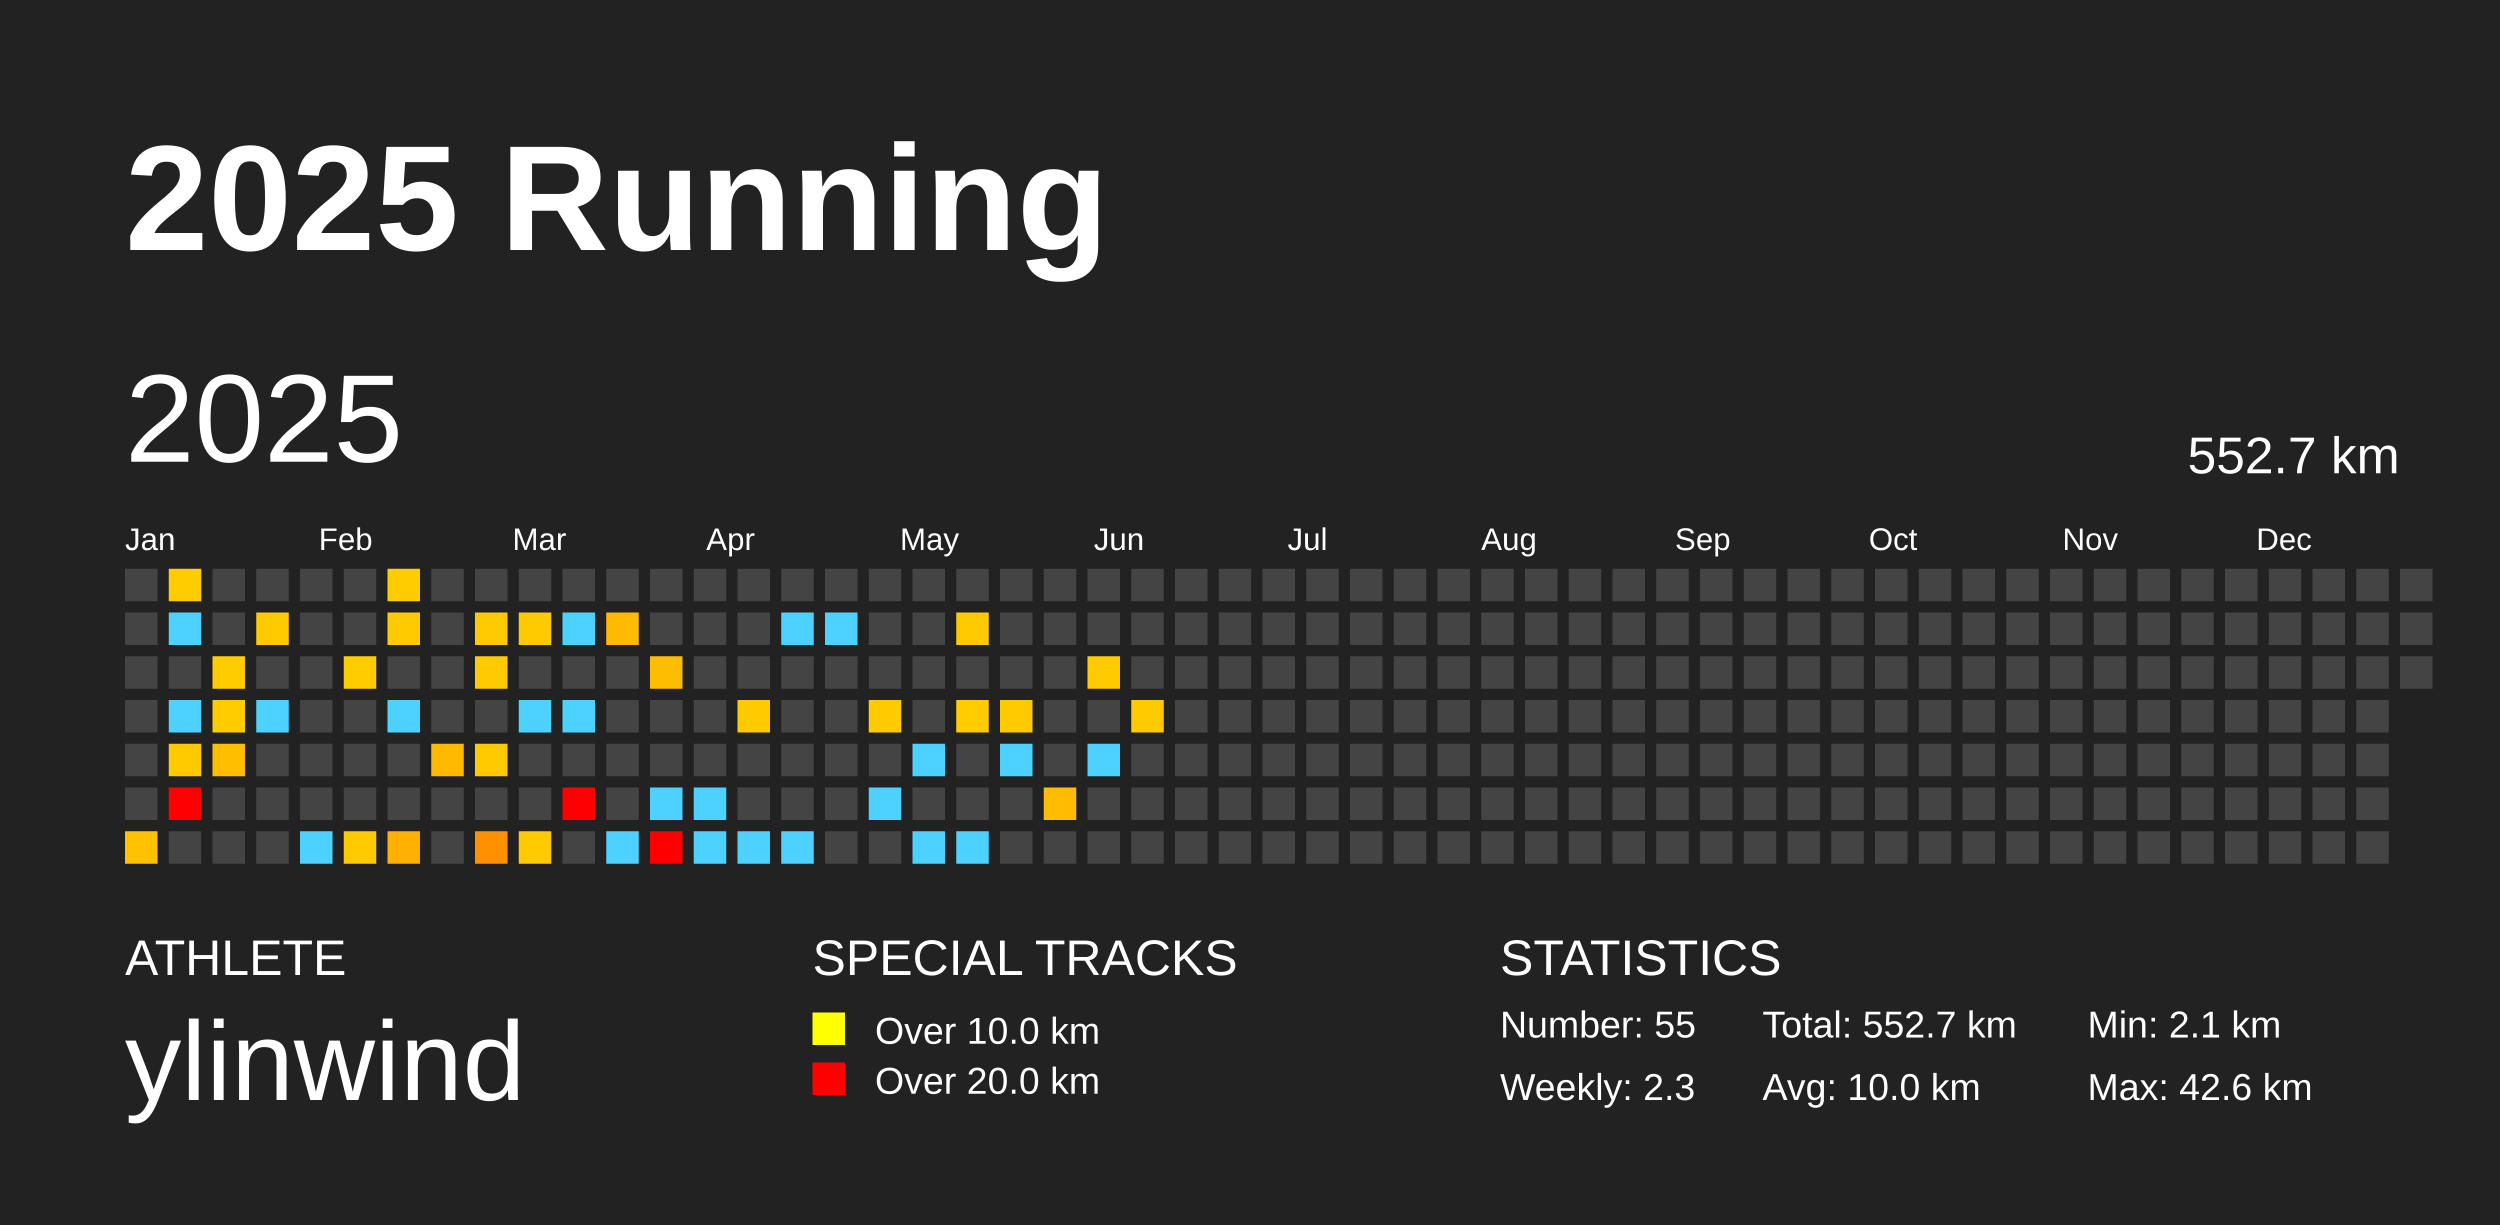
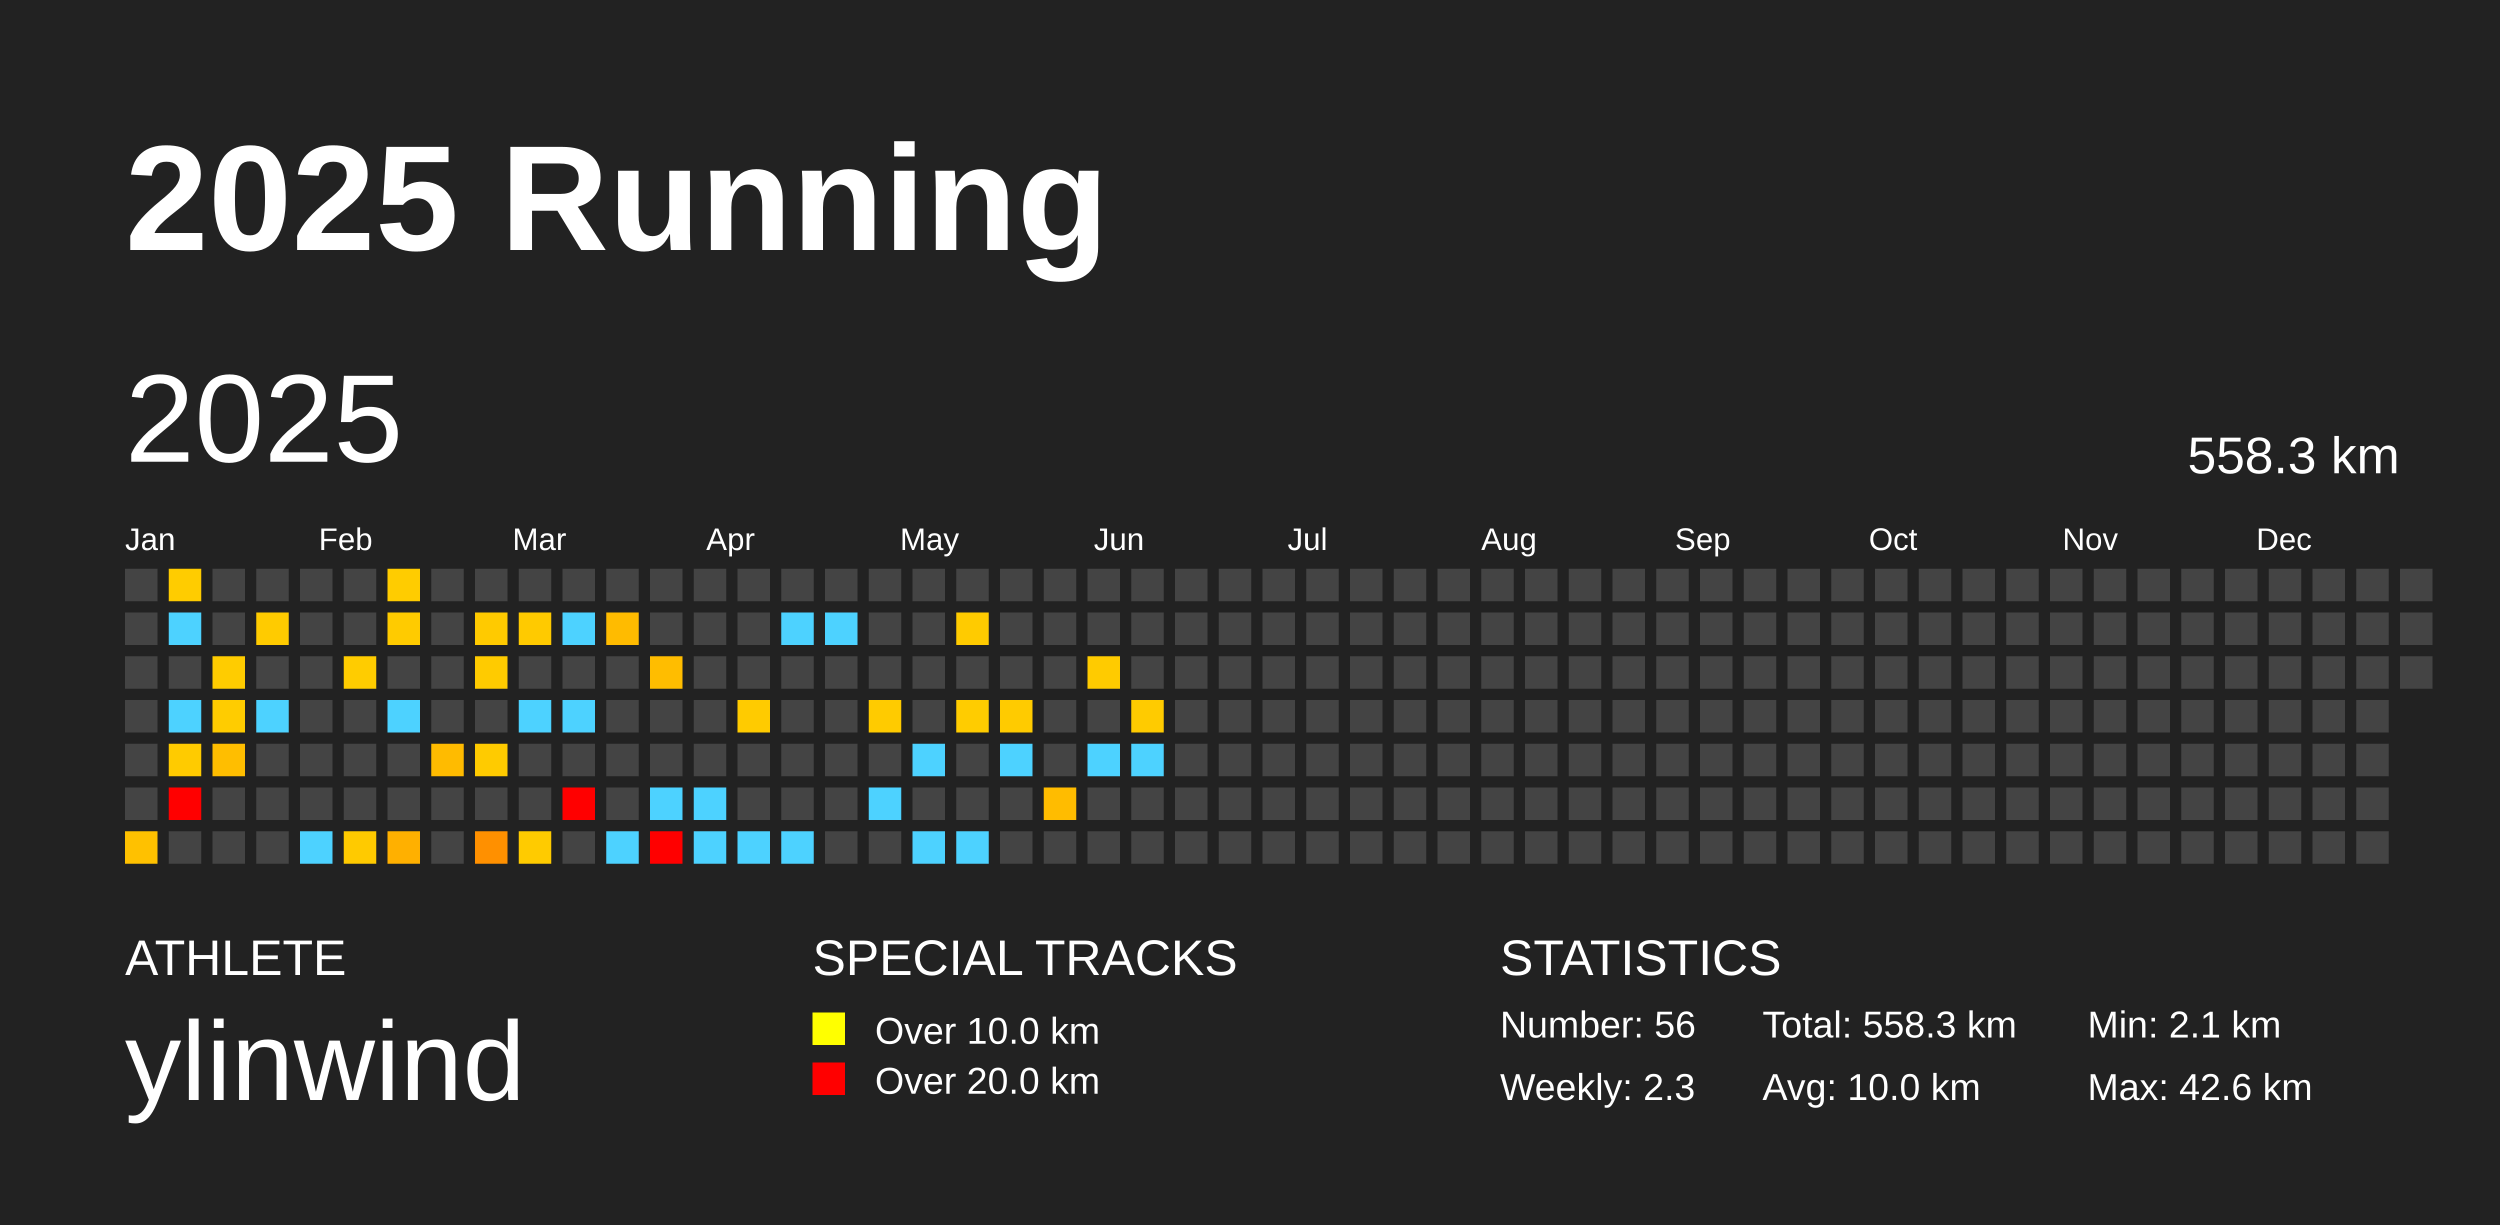
<svg xmlns="http://www.w3.org/2000/svg" baseProfile="full" height="98mm" version="1.1" viewBox="0,0,200,98" width="200mm">
  <defs />
  <rect fill="#222222" height="98" width="200" x="0" y="0" />
  <text fill="#FFFFFF" style="font-size:12px; font-family:Arial; font-weight:bold;" x="10" y="20">2025 Running</text>
  <text fill="#FFFFFF" style="font-size:4px; font-family:Arial" x="10" y="78">ATHLETE</text>
  <text fill="#FFFFFF" style="font-size:9px; font-family:Arial" x="10" y="88">ylinwind</text>
  <text fill="#FFFFFF" style="font-size:4px; font-family:Arial" x="65" y="78">SPECIAL TRACKS</text>
  <rect fill="yellow" height="2.6" width="2.6" x="65" y="81" />
  <text fill="#FFFFFF" style="font-size:3px; font-family:Arial" x="70" y="83.5">Over 10.0 km</text>
  <rect fill="red" height="2.6" width="2.6" x="65" y="85" />
  <text fill="#FFFFFF" style="font-size:3px; font-family:Arial" x="70" y="87.5">Over 20.0 km</text>
  <text fill="#FFFFFF" style="font-size:4px; font-family:Arial" x="120" y="78">STATISTICS</text>
-   <text fill="#FFFFFF" style="font-size:3px; font-family:Arial" x="120" y="83">Number: 55</text>
+   <text fill="#FFFFFF" style="font-size:3px; font-family:Arial" x="120" y="83">Number: 56</text>
  <text fill="#FFFFFF" style="font-size:3px; font-family:Arial" x="120" y="88">Weekly: 2.3</text>
-   <text fill="#FFFFFF" style="font-size:3px; font-family:Arial" x="141" y="83">Total: 552.7 km</text>
+   <text fill="#FFFFFF" style="font-size:3px; font-family:Arial" x="141" y="83">Total: 558.3 km</text>
  <text fill="#FFFFFF" style="font-size:3px; font-family:Arial" x="141" y="88">Avg: 10.0 km</text>
  <text fill="#FFFFFF" style="font-size:3px; font-family:Arial" x="167" y="83">Min: 2.1 km</text>
  <text fill="#FFFFFF" style="font-size:3px; font-family:Arial" x="167" y="88">Max: 42.6 km</text>
  <text dominant-baseline="hanging" fill="#FFFFFF" style="font-size:10.0px; font-family:Arial;" x="10" y="30">2025</text>
-   <text dominant-baseline="hanging" fill="#FFFFFF" style="font-size:4.125px; font-family:Arial;" x="175" y="35">552.7 km</text>
+   <text dominant-baseline="hanging" fill="#FFFFFF" style="font-size:4.125px; font-family:Arial;" x="175" y="35">558.3 km</text>
  <text fill="#FFFFFF" style="font-size:2.5px; font-family:Arial" x="10.0" y="44">Jan</text>
  <text fill="#FFFFFF" style="font-size:2.5px; font-family:Arial" x="25.5" y="44">Feb</text>
  <text fill="#FFFFFF" style="font-size:2.5px; font-family:Arial" x="41.0" y="44">Mar</text>
  <text fill="#FFFFFF" style="font-size:2.5px; font-family:Arial" x="56.5" y="44">Apr</text>
  <text fill="#FFFFFF" style="font-size:2.5px; font-family:Arial" x="72.0" y="44">May</text>
  <text fill="#FFFFFF" style="font-size:2.5px; font-family:Arial" x="87.5" y="44">Jun</text>
  <text fill="#FFFFFF" style="font-size:2.5px; font-family:Arial" x="103.0" y="44">Jul</text>
  <text fill="#FFFFFF" style="font-size:2.5px; font-family:Arial" x="118.5" y="44">Aug</text>
  <text fill="#FFFFFF" style="font-size:2.5px; font-family:Arial" x="134.0" y="44">Sep</text>
  <text fill="#FFFFFF" style="font-size:2.5px; font-family:Arial" x="149.5" y="44">Oct</text>
  <text fill="#FFFFFF" style="font-size:2.5px; font-family:Arial" x="165.0" y="44">Nov</text>
  <text fill="#FFFFFF" style="font-size:2.5px; font-family:Arial" x="180.5" y="44">Dec</text>
  <rect fill="#444444" height="2.6" width="2.6" x="10.0" y="45.5" />
  <rect fill="#444444" height="2.6" width="2.6" x="10.0" y="49.0" />
  <rect fill="#444444" height="2.6" width="2.6" x="10.0" y="52.5" />
  <rect fill="#444444" height="2.6" width="2.6" x="10.0" y="56.0" />
  <rect fill="#444444" height="2.6" width="2.6" x="10.0" y="59.5" />
  <rect fill="#444444" height="2.6" width="2.6" x="10.0" y="63.0" />
  <rect fill="#ffc100" height="2.6" width="2.6" x="10.0" y="66.5" />
  <rect fill="#ffcc00" height="2.6" width="2.6" x="13.5" y="45.5" />
  <rect fill="#4dd2ff" height="2.6" width="2.6" x="13.5" y="49.0" />
  <rect fill="#444444" height="2.6" width="2.6" x="13.5" y="52.5" />
  <rect fill="#4dd2ff" height="2.6" width="2.6" x="13.5" y="56.0" />
  <rect fill="#ffcb00" height="2.6" width="2.6" x="13.5" y="59.5" />
  <rect fill="red" height="2.6" width="2.6" x="13.5" y="63.0" />
  <rect fill="#444444" height="2.6" width="2.6" x="13.5" y="66.5" />
  <rect fill="#444444" height="2.6" width="2.6" x="17.0" y="45.5" />
  <rect fill="#444444" height="2.6" width="2.6" x="17.0" y="49.0" />
  <rect fill="#ffcc00" height="2.6" width="2.6" x="17.0" y="52.5" />
  <rect fill="#ffcc00" height="2.6" width="2.6" x="17.0" y="56.0" />
  <rect fill="#ffbe00" height="2.6" width="2.6" x="17.0" y="59.5" />
  <rect fill="#444444" height="2.6" width="2.6" x="17.0" y="63.0" />
  <rect fill="#444444" height="2.6" width="2.6" x="17.0" y="66.5" />
  <rect fill="#444444" height="2.6" width="2.6" x="20.5" y="45.5" />
  <rect fill="#ffcb00" height="2.6" width="2.6" x="20.5" y="49.0" />
  <rect fill="#444444" height="2.6" width="2.6" x="20.5" y="52.5" />
  <rect fill="#4dd2ff" height="2.6" width="2.6" x="20.5" y="56.0" />
  <rect fill="#444444" height="2.6" width="2.6" x="20.5" y="59.5" />
  <rect fill="#444444" height="2.6" width="2.6" x="20.5" y="63.0" />
  <rect fill="#444444" height="2.6" width="2.6" x="20.5" y="66.5" />
  <rect fill="#444444" height="2.6" width="2.6" x="24.0" y="45.5" />
  <rect fill="#444444" height="2.6" width="2.6" x="24.0" y="49.0" />
  <rect fill="#444444" height="2.6" width="2.6" x="24.0" y="52.5" />
  <rect fill="#444444" height="2.6" width="2.6" x="24.0" y="56.0" />
  <rect fill="#444444" height="2.6" width="2.6" x="24.0" y="59.5" />
  <rect fill="#444444" height="2.6" width="2.6" x="24.0" y="63.0" />
  <rect fill="#4dd2ff" height="2.6" width="2.6" x="24.0" y="66.5" />
  <rect fill="#444444" height="2.6" width="2.6" x="27.5" y="45.5" />
  <rect fill="#444444" height="2.6" width="2.6" x="27.5" y="49.0" />
  <rect fill="#ffcc00" height="2.6" width="2.6" x="27.5" y="52.5" />
  <rect fill="#444444" height="2.6" width="2.6" x="27.5" y="56.0" />
  <rect fill="#444444" height="2.6" width="2.6" x="27.5" y="59.5" />
  <rect fill="#444444" height="2.6" width="2.6" x="27.5" y="63.0" />
  <rect fill="#ffca00" height="2.6" width="2.6" x="27.5" y="66.5" />
  <rect fill="#ffcc00" height="2.6" width="2.6" x="31.0" y="45.5" />
  <rect fill="#ffcb00" height="2.6" width="2.6" x="31.0" y="49.0" />
  <rect fill="#444444" height="2.6" width="2.6" x="31.0" y="52.5" />
  <rect fill="#4dd2ff" height="2.6" width="2.6" x="31.0" y="56.0" />
  <rect fill="#444444" height="2.6" width="2.6" x="31.0" y="59.5" />
  <rect fill="#444444" height="2.6" width="2.6" x="31.0" y="63.0" />
  <rect fill="#ffb000" height="2.6" width="2.6" x="31.0" y="66.5" />
  <rect fill="#444444" height="2.6" width="2.6" x="34.5" y="45.5" />
  <rect fill="#444444" height="2.6" width="2.6" x="34.5" y="49.0" />
  <rect fill="#444444" height="2.6" width="2.6" x="34.5" y="52.5" />
  <rect fill="#444444" height="2.6" width="2.6" x="34.5" y="56.0" />
  <rect fill="#ffbb00" height="2.6" width="2.6" x="34.5" y="59.5" />
  <rect fill="#444444" height="2.6" width="2.6" x="34.5" y="63.0" />
  <rect fill="#444444" height="2.6" width="2.6" x="34.5" y="66.5" />
  <rect fill="#444444" height="2.6" width="2.6" x="38.0" y="45.5" />
  <rect fill="#ffca00" height="2.6" width="2.6" x="38.0" y="49.0" />
  <rect fill="#ffcb00" height="2.6" width="2.6" x="38.0" y="52.5" />
  <rect fill="#444444" height="2.6" width="2.6" x="38.0" y="56.0" />
  <rect fill="#ffcb00" height="2.6" width="2.6" x="38.0" y="59.5" />
  <rect fill="#444444" height="2.6" width="2.6" x="38.0" y="63.0" />
  <rect fill="#ff9000" height="2.6" width="2.6" x="38.0" y="66.5" />
  <rect fill="#444444" height="2.6" width="2.6" x="41.5" y="45.5" />
  <rect fill="#ffca00" height="2.6" width="2.6" x="41.5" y="49.0" />
  <rect fill="#444444" height="2.6" width="2.6" x="41.5" y="52.5" />
  <rect fill="#4dd2ff" height="2.6" width="2.6" x="41.5" y="56.0" />
  <rect fill="#444444" height="2.6" width="2.6" x="41.5" y="59.5" />
  <rect fill="#444444" height="2.6" width="2.6" x="41.5" y="63.0" />
  <rect fill="#ffcb00" height="2.6" width="2.6" x="41.5" y="66.5" />
  <rect fill="#444444" height="2.6" width="2.6" x="45.0" y="45.5" />
  <rect fill="#4dd2ff" height="2.6" width="2.6" x="45.0" y="49.0" />
  <rect fill="#444444" height="2.6" width="2.6" x="45.0" y="52.5" />
  <rect fill="#4dd2ff" height="2.6" width="2.6" x="45.0" y="56.0" />
  <rect fill="#444444" height="2.6" width="2.6" x="45.0" y="59.5" />
  <rect fill="red" height="2.6" width="2.6" x="45.0" y="63.0" />
  <rect fill="#444444" height="2.6" width="2.6" x="45.0" y="66.5" />
  <rect fill="#444444" height="2.6" width="2.6" x="48.5" y="45.5" />
  <rect fill="#ffbb00" height="2.6" width="2.6" x="48.5" y="49.0" />
  <rect fill="#444444" height="2.6" width="2.6" x="48.5" y="52.5" />
  <rect fill="#444444" height="2.6" width="2.6" x="48.5" y="56.0" />
  <rect fill="#444444" height="2.6" width="2.6" x="48.5" y="59.5" />
  <rect fill="#444444" height="2.6" width="2.6" x="48.5" y="63.0" />
  <rect fill="#4dd2ff" height="2.6" width="2.6" x="48.5" y="66.5" />
  <rect fill="#444444" height="2.6" width="2.6" x="52.0" y="45.5" />
  <rect fill="#444444" height="2.6" width="2.6" x="52.0" y="49.0" />
  <rect fill="#ffbd00" height="2.6" width="2.6" x="52.0" y="52.5" />
  <rect fill="#444444" height="2.6" width="2.6" x="52.0" y="56.0" />
  <rect fill="#444444" height="2.6" width="2.6" x="52.0" y="59.5" />
  <rect fill="#4dd2ff" height="2.6" width="2.6" x="52.0" y="63.0" />
  <rect fill="red" height="2.6" width="2.6" x="52.0" y="66.5" />
  <rect fill="#444444" height="2.6" width="2.6" x="55.5" y="45.5" />
  <rect fill="#444444" height="2.6" width="2.6" x="55.5" y="49.0" />
  <rect fill="#444444" height="2.6" width="2.6" x="55.5" y="52.5" />
  <rect fill="#444444" height="2.6" width="2.6" x="55.5" y="56.0" />
  <rect fill="#444444" height="2.6" width="2.6" x="55.5" y="59.5" />
  <rect fill="#4dd2ff" height="2.6" width="2.6" x="55.5" y="63.0" />
  <rect fill="#4dd2ff" height="2.6" width="2.6" x="55.5" y="66.5" />
  <rect fill="#444444" height="2.6" width="2.6" x="59.0" y="45.5" />
  <rect fill="#444444" height="2.6" width="2.6" x="59.0" y="49.0" />
  <rect fill="#444444" height="2.6" width="2.6" x="59.0" y="52.5" />
  <rect fill="#ffcb00" height="2.6" width="2.6" x="59.0" y="56.0" />
  <rect fill="#444444" height="2.6" width="2.6" x="59.0" y="59.5" />
  <rect fill="#444444" height="2.6" width="2.6" x="59.0" y="63.0" />
  <rect fill="#4dd2ff" height="2.6" width="2.6" x="59.0" y="66.5" />
  <rect fill="#444444" height="2.6" width="2.6" x="62.5" y="45.5" />
  <rect fill="#4dd2ff" height="2.6" width="2.6" x="62.5" y="49.0" />
  <rect fill="#444444" height="2.6" width="2.6" x="62.5" y="52.5" />
  <rect fill="#444444" height="2.6" width="2.6" x="62.5" y="56.0" />
  <rect fill="#444444" height="2.6" width="2.6" x="62.5" y="59.5" />
  <rect fill="#444444" height="2.6" width="2.6" x="62.5" y="63.0" />
  <rect fill="#4dd2ff" height="2.6" width="2.6" x="62.5" y="66.5" />
  <rect fill="#444444" height="2.6" width="2.6" x="66.0" y="45.5" />
  <rect fill="#4dd2ff" height="2.6" width="2.6" x="66.0" y="49.0" />
  <rect fill="#444444" height="2.6" width="2.6" x="66.0" y="52.5" />
  <rect fill="#444444" height="2.6" width="2.6" x="66.0" y="56.0" />
  <rect fill="#444444" height="2.6" width="2.6" x="66.0" y="59.5" />
  <rect fill="#444444" height="2.6" width="2.6" x="66.0" y="63.0" />
  <rect fill="#444444" height="2.6" width="2.6" x="66.0" y="66.5" />
  <rect fill="#444444" height="2.6" width="2.6" x="69.5" y="45.5" />
  <rect fill="#444444" height="2.6" width="2.6" x="69.5" y="49.0" />
  <rect fill="#444444" height="2.6" width="2.6" x="69.5" y="52.5" />
  <rect fill="#ffcb00" height="2.6" width="2.6" x="69.5" y="56.0" />
  <rect fill="#444444" height="2.6" width="2.6" x="69.5" y="59.5" />
  <rect fill="#4dd2ff" height="2.6" width="2.6" x="69.5" y="63.0" />
  <rect fill="#444444" height="2.6" width="2.6" x="69.5" y="66.5" />
  <rect fill="#444444" height="2.6" width="2.6" x="73.0" y="45.5" />
  <rect fill="#444444" height="2.6" width="2.6" x="73.0" y="49.0" />
  <rect fill="#444444" height="2.6" width="2.6" x="73.0" y="52.5" />
  <rect fill="#444444" height="2.6" width="2.6" x="73.0" y="56.0" />
  <rect fill="#4dd2ff" height="2.6" width="2.6" x="73.0" y="59.5" />
  <rect fill="#444444" height="2.6" width="2.6" x="73.0" y="63.0" />
  <rect fill="#4dd2ff" height="2.6" width="2.6" x="73.0" y="66.5" />
  <rect fill="#444444" height="2.6" width="2.6" x="76.5" y="45.5" />
  <rect fill="#ffcb00" height="2.6" width="2.6" x="76.5" y="49.0" />
  <rect fill="#444444" height="2.6" width="2.6" x="76.5" y="52.5" />
  <rect fill="#ffcc00" height="2.6" width="2.6" x="76.5" y="56.0" />
  <rect fill="#444444" height="2.6" width="2.6" x="76.5" y="59.5" />
  <rect fill="#444444" height="2.6" width="2.6" x="76.5" y="63.0" />
  <rect fill="#4dd2ff" height="2.6" width="2.6" x="76.5" y="66.5" />
  <rect fill="#444444" height="2.6" width="2.6" x="80.0" y="45.5" />
  <rect fill="#444444" height="2.6" width="2.6" x="80.0" y="49.0" />
  <rect fill="#444444" height="2.6" width="2.6" x="80.0" y="52.5" />
  <rect fill="#ffcb00" height="2.6" width="2.6" x="80.0" y="56.0" />
  <rect fill="#4dd2ff" height="2.6" width="2.6" x="80.0" y="59.5" />
  <rect fill="#444444" height="2.6" width="2.6" x="80.0" y="63.0" />
  <rect fill="#444444" height="2.6" width="2.6" x="80.0" y="66.5" />
  <rect fill="#444444" height="2.6" width="2.6" x="83.5" y="45.5" />
  <rect fill="#444444" height="2.6" width="2.6" x="83.5" y="49.0" />
  <rect fill="#444444" height="2.6" width="2.6" x="83.5" y="52.5" />
  <rect fill="#444444" height="2.6" width="2.6" x="83.5" y="56.0" />
  <rect fill="#444444" height="2.6" width="2.6" x="83.5" y="59.5" />
  <rect fill="#ffbc00" height="2.6" width="2.6" x="83.5" y="63.0" />
  <rect fill="#444444" height="2.6" width="2.6" x="83.5" y="66.5" />
  <rect fill="#444444" height="2.6" width="2.6" x="87.0" y="45.5" />
  <rect fill="#444444" height="2.6" width="2.6" x="87.0" y="49.0" />
  <rect fill="#ffcb00" height="2.6" width="2.6" x="87.0" y="52.5" />
  <rect fill="#444444" height="2.6" width="2.6" x="87.0" y="56.0" />
  <rect fill="#4dd2ff" height="2.6" width="2.6" x="87.0" y="59.5" />
  <rect fill="#444444" height="2.6" width="2.6" x="87.0" y="63.0" />
  <rect fill="#444444" height="2.6" width="2.6" x="87.0" y="66.5" />
  <rect fill="#444444" height="2.6" width="2.6" x="90.5" y="45.5" />
  <rect fill="#444444" height="2.6" width="2.6" x="90.5" y="49.0" />
  <rect fill="#444444" height="2.6" width="2.6" x="90.5" y="52.5" />
  <rect fill="#ffcb00" height="2.6" width="2.6" x="90.5" y="56.0" />
-   <rect fill="#444444" height="2.6" width="2.6" x="90.5" y="59.5" />
+   <rect fill="#4dd2ff" height="2.6" width="2.6" x="90.5" y="59.5" />
  <rect fill="#444444" height="2.6" width="2.6" x="90.5" y="63.0" />
  <rect fill="#444444" height="2.6" width="2.6" x="90.5" y="66.5" />
  <rect fill="#444444" height="2.6" width="2.6" x="94.0" y="45.5" />
  <rect fill="#444444" height="2.6" width="2.6" x="94.0" y="49.0" />
  <rect fill="#444444" height="2.6" width="2.6" x="94.0" y="52.5" />
  <rect fill="#444444" height="2.6" width="2.6" x="94.0" y="56.0" />
  <rect fill="#444444" height="2.6" width="2.6" x="94.0" y="59.5" />
  <rect fill="#444444" height="2.6" width="2.6" x="94.0" y="63.0" />
  <rect fill="#444444" height="2.6" width="2.6" x="94.0" y="66.5" />
  <rect fill="#444444" height="2.6" width="2.6" x="97.5" y="45.5" />
  <rect fill="#444444" height="2.6" width="2.6" x="97.5" y="49.0" />
  <rect fill="#444444" height="2.6" width="2.6" x="97.5" y="52.5" />
  <rect fill="#444444" height="2.6" width="2.6" x="97.5" y="56.0" />
  <rect fill="#444444" height="2.6" width="2.6" x="97.5" y="59.5" />
  <rect fill="#444444" height="2.6" width="2.6" x="97.5" y="63.0" />
  <rect fill="#444444" height="2.6" width="2.6" x="97.5" y="66.5" />
  <rect fill="#444444" height="2.6" width="2.6" x="101.0" y="45.5" />
  <rect fill="#444444" height="2.6" width="2.6" x="101.0" y="49.0" />
  <rect fill="#444444" height="2.6" width="2.6" x="101.0" y="52.5" />
  <rect fill="#444444" height="2.6" width="2.6" x="101.0" y="56.0" />
  <rect fill="#444444" height="2.6" width="2.6" x="101.0" y="59.5" />
  <rect fill="#444444" height="2.6" width="2.6" x="101.0" y="63.0" />
  <rect fill="#444444" height="2.6" width="2.6" x="101.0" y="66.5" />
  <rect fill="#444444" height="2.6" width="2.6" x="104.5" y="45.5" />
  <rect fill="#444444" height="2.6" width="2.6" x="104.5" y="49.0" />
  <rect fill="#444444" height="2.6" width="2.6" x="104.5" y="52.5" />
  <rect fill="#444444" height="2.6" width="2.6" x="104.5" y="56.0" />
  <rect fill="#444444" height="2.6" width="2.6" x="104.5" y="59.5" />
  <rect fill="#444444" height="2.6" width="2.6" x="104.5" y="63.0" />
  <rect fill="#444444" height="2.6" width="2.6" x="104.5" y="66.5" />
  <rect fill="#444444" height="2.6" width="2.6" x="108.0" y="45.5" />
  <rect fill="#444444" height="2.6" width="2.6" x="108.0" y="49.0" />
  <rect fill="#444444" height="2.6" width="2.6" x="108.0" y="52.5" />
  <rect fill="#444444" height="2.6" width="2.6" x="108.0" y="56.0" />
  <rect fill="#444444" height="2.6" width="2.6" x="108.0" y="59.5" />
  <rect fill="#444444" height="2.6" width="2.6" x="108.0" y="63.0" />
  <rect fill="#444444" height="2.6" width="2.6" x="108.0" y="66.5" />
  <rect fill="#444444" height="2.6" width="2.6" x="111.5" y="45.5" />
  <rect fill="#444444" height="2.6" width="2.6" x="111.5" y="49.0" />
  <rect fill="#444444" height="2.6" width="2.6" x="111.5" y="52.5" />
  <rect fill="#444444" height="2.6" width="2.6" x="111.5" y="56.0" />
  <rect fill="#444444" height="2.6" width="2.6" x="111.5" y="59.5" />
  <rect fill="#444444" height="2.6" width="2.6" x="111.5" y="63.0" />
  <rect fill="#444444" height="2.6" width="2.6" x="111.5" y="66.5" />
  <rect fill="#444444" height="2.6" width="2.6" x="115.0" y="45.5" />
  <rect fill="#444444" height="2.6" width="2.6" x="115.0" y="49.0" />
  <rect fill="#444444" height="2.6" width="2.6" x="115.0" y="52.5" />
  <rect fill="#444444" height="2.6" width="2.6" x="115.0" y="56.0" />
  <rect fill="#444444" height="2.6" width="2.6" x="115.0" y="59.5" />
  <rect fill="#444444" height="2.6" width="2.6" x="115.0" y="63.0" />
  <rect fill="#444444" height="2.6" width="2.6" x="115.0" y="66.5" />
  <rect fill="#444444" height="2.6" width="2.6" x="118.5" y="45.5" />
  <rect fill="#444444" height="2.6" width="2.6" x="118.5" y="49.0" />
  <rect fill="#444444" height="2.6" width="2.6" x="118.5" y="52.5" />
  <rect fill="#444444" height="2.6" width="2.6" x="118.5" y="56.0" />
  <rect fill="#444444" height="2.6" width="2.6" x="118.5" y="59.5" />
  <rect fill="#444444" height="2.6" width="2.6" x="118.5" y="63.0" />
  <rect fill="#444444" height="2.6" width="2.6" x="118.5" y="66.5" />
  <rect fill="#444444" height="2.6" width="2.6" x="122.0" y="45.5" />
  <rect fill="#444444" height="2.6" width="2.6" x="122.0" y="49.0" />
  <rect fill="#444444" height="2.6" width="2.6" x="122.0" y="52.5" />
  <rect fill="#444444" height="2.6" width="2.6" x="122.0" y="56.0" />
  <rect fill="#444444" height="2.6" width="2.6" x="122.0" y="59.5" />
  <rect fill="#444444" height="2.6" width="2.6" x="122.0" y="63.0" />
  <rect fill="#444444" height="2.6" width="2.6" x="122.0" y="66.5" />
  <rect fill="#444444" height="2.6" width="2.6" x="125.5" y="45.5" />
  <rect fill="#444444" height="2.6" width="2.6" x="125.5" y="49.0" />
  <rect fill="#444444" height="2.6" width="2.6" x="125.5" y="52.5" />
  <rect fill="#444444" height="2.6" width="2.6" x="125.5" y="56.0" />
  <rect fill="#444444" height="2.6" width="2.6" x="125.5" y="59.5" />
  <rect fill="#444444" height="2.6" width="2.6" x="125.5" y="63.0" />
  <rect fill="#444444" height="2.6" width="2.6" x="125.5" y="66.5" />
  <rect fill="#444444" height="2.6" width="2.6" x="129.0" y="45.5" />
  <rect fill="#444444" height="2.6" width="2.6" x="129.0" y="49.0" />
  <rect fill="#444444" height="2.6" width="2.6" x="129.0" y="52.5" />
  <rect fill="#444444" height="2.6" width="2.6" x="129.0" y="56.0" />
  <rect fill="#444444" height="2.6" width="2.6" x="129.0" y="59.5" />
  <rect fill="#444444" height="2.6" width="2.6" x="129.0" y="63.0" />
  <rect fill="#444444" height="2.6" width="2.6" x="129.0" y="66.5" />
  <rect fill="#444444" height="2.6" width="2.6" x="132.5" y="45.5" />
  <rect fill="#444444" height="2.6" width="2.6" x="132.5" y="49.0" />
  <rect fill="#444444" height="2.6" width="2.6" x="132.5" y="52.5" />
  <rect fill="#444444" height="2.6" width="2.6" x="132.5" y="56.0" />
  <rect fill="#444444" height="2.6" width="2.6" x="132.5" y="59.5" />
  <rect fill="#444444" height="2.6" width="2.6" x="132.5" y="63.0" />
  <rect fill="#444444" height="2.6" width="2.6" x="132.5" y="66.5" />
  <rect fill="#444444" height="2.6" width="2.6" x="136.0" y="45.5" />
  <rect fill="#444444" height="2.6" width="2.6" x="136.0" y="49.0" />
  <rect fill="#444444" height="2.6" width="2.6" x="136.0" y="52.5" />
  <rect fill="#444444" height="2.6" width="2.6" x="136.0" y="56.0" />
  <rect fill="#444444" height="2.6" width="2.6" x="136.0" y="59.5" />
  <rect fill="#444444" height="2.6" width="2.6" x="136.0" y="63.0" />
  <rect fill="#444444" height="2.6" width="2.6" x="136.0" y="66.5" />
  <rect fill="#444444" height="2.6" width="2.6" x="139.5" y="45.5" />
  <rect fill="#444444" height="2.6" width="2.6" x="139.5" y="49.0" />
  <rect fill="#444444" height="2.6" width="2.6" x="139.5" y="52.5" />
  <rect fill="#444444" height="2.6" width="2.6" x="139.5" y="56.0" />
  <rect fill="#444444" height="2.6" width="2.6" x="139.5" y="59.5" />
  <rect fill="#444444" height="2.6" width="2.6" x="139.5" y="63.0" />
  <rect fill="#444444" height="2.6" width="2.6" x="139.5" y="66.5" />
  <rect fill="#444444" height="2.6" width="2.6" x="143.0" y="45.5" />
  <rect fill="#444444" height="2.6" width="2.6" x="143.0" y="49.0" />
  <rect fill="#444444" height="2.6" width="2.6" x="143.0" y="52.5" />
  <rect fill="#444444" height="2.6" width="2.6" x="143.0" y="56.0" />
  <rect fill="#444444" height="2.6" width="2.6" x="143.0" y="59.5" />
  <rect fill="#444444" height="2.6" width="2.6" x="143.0" y="63.0" />
  <rect fill="#444444" height="2.6" width="2.6" x="143.0" y="66.5" />
  <rect fill="#444444" height="2.6" width="2.6" x="146.5" y="45.5" />
  <rect fill="#444444" height="2.6" width="2.6" x="146.5" y="49.0" />
  <rect fill="#444444" height="2.6" width="2.6" x="146.5" y="52.5" />
  <rect fill="#444444" height="2.6" width="2.6" x="146.5" y="56.0" />
  <rect fill="#444444" height="2.6" width="2.6" x="146.5" y="59.5" />
  <rect fill="#444444" height="2.6" width="2.6" x="146.5" y="63.0" />
  <rect fill="#444444" height="2.6" width="2.6" x="146.5" y="66.5" />
  <rect fill="#444444" height="2.6" width="2.6" x="150.0" y="45.5" />
  <rect fill="#444444" height="2.6" width="2.6" x="150.0" y="49.0" />
  <rect fill="#444444" height="2.6" width="2.6" x="150.0" y="52.5" />
  <rect fill="#444444" height="2.6" width="2.6" x="150.0" y="56.0" />
  <rect fill="#444444" height="2.6" width="2.6" x="150.0" y="59.5" />
  <rect fill="#444444" height="2.6" width="2.6" x="150.0" y="63.0" />
  <rect fill="#444444" height="2.6" width="2.6" x="150.0" y="66.5" />
  <rect fill="#444444" height="2.6" width="2.6" x="153.5" y="45.5" />
  <rect fill="#444444" height="2.6" width="2.6" x="153.5" y="49.0" />
  <rect fill="#444444" height="2.6" width="2.6" x="153.5" y="52.5" />
  <rect fill="#444444" height="2.6" width="2.6" x="153.5" y="56.0" />
  <rect fill="#444444" height="2.6" width="2.6" x="153.5" y="59.5" />
  <rect fill="#444444" height="2.6" width="2.6" x="153.5" y="63.0" />
  <rect fill="#444444" height="2.6" width="2.6" x="153.5" y="66.5" />
  <rect fill="#444444" height="2.6" width="2.6" x="157.0" y="45.5" />
  <rect fill="#444444" height="2.6" width="2.6" x="157.0" y="49.0" />
  <rect fill="#444444" height="2.6" width="2.6" x="157.0" y="52.5" />
  <rect fill="#444444" height="2.6" width="2.6" x="157.0" y="56.0" />
  <rect fill="#444444" height="2.6" width="2.6" x="157.0" y="59.5" />
  <rect fill="#444444" height="2.6" width="2.6" x="157.0" y="63.0" />
  <rect fill="#444444" height="2.6" width="2.6" x="157.0" y="66.5" />
  <rect fill="#444444" height="2.6" width="2.6" x="160.5" y="45.5" />
  <rect fill="#444444" height="2.6" width="2.6" x="160.5" y="49.0" />
  <rect fill="#444444" height="2.6" width="2.6" x="160.5" y="52.5" />
  <rect fill="#444444" height="2.6" width="2.6" x="160.5" y="56.0" />
  <rect fill="#444444" height="2.6" width="2.6" x="160.5" y="59.5" />
  <rect fill="#444444" height="2.6" width="2.6" x="160.5" y="63.0" />
  <rect fill="#444444" height="2.6" width="2.6" x="160.5" y="66.5" />
  <rect fill="#444444" height="2.6" width="2.6" x="164.0" y="45.5" />
  <rect fill="#444444" height="2.6" width="2.6" x="164.0" y="49.0" />
  <rect fill="#444444" height="2.6" width="2.6" x="164.0" y="52.5" />
  <rect fill="#444444" height="2.6" width="2.6" x="164.0" y="56.0" />
  <rect fill="#444444" height="2.6" width="2.6" x="164.0" y="59.5" />
  <rect fill="#444444" height="2.6" width="2.6" x="164.0" y="63.0" />
  <rect fill="#444444" height="2.6" width="2.6" x="164.0" y="66.5" />
  <rect fill="#444444" height="2.6" width="2.6" x="167.5" y="45.5" />
  <rect fill="#444444" height="2.6" width="2.6" x="167.5" y="49.0" />
  <rect fill="#444444" height="2.6" width="2.6" x="167.5" y="52.5" />
  <rect fill="#444444" height="2.6" width="2.6" x="167.5" y="56.0" />
  <rect fill="#444444" height="2.6" width="2.6" x="167.5" y="59.5" />
  <rect fill="#444444" height="2.6" width="2.6" x="167.5" y="63.0" />
  <rect fill="#444444" height="2.6" width="2.6" x="167.5" y="66.5" />
  <rect fill="#444444" height="2.6" width="2.6" x="171.0" y="45.5" />
  <rect fill="#444444" height="2.6" width="2.6" x="171.0" y="49.0" />
  <rect fill="#444444" height="2.6" width="2.6" x="171.0" y="52.5" />
  <rect fill="#444444" height="2.6" width="2.6" x="171.0" y="56.0" />
  <rect fill="#444444" height="2.6" width="2.6" x="171.0" y="59.5" />
  <rect fill="#444444" height="2.6" width="2.6" x="171.0" y="63.0" />
  <rect fill="#444444" height="2.6" width="2.6" x="171.0" y="66.5" />
  <rect fill="#444444" height="2.6" width="2.6" x="174.5" y="45.5" />
  <rect fill="#444444" height="2.6" width="2.6" x="174.5" y="49.0" />
  <rect fill="#444444" height="2.6" width="2.6" x="174.5" y="52.5" />
  <rect fill="#444444" height="2.6" width="2.6" x="174.5" y="56.0" />
  <rect fill="#444444" height="2.6" width="2.6" x="174.5" y="59.5" />
  <rect fill="#444444" height="2.6" width="2.6" x="174.5" y="63.0" />
  <rect fill="#444444" height="2.6" width="2.6" x="174.5" y="66.5" />
  <rect fill="#444444" height="2.6" width="2.6" x="178.0" y="45.5" />
  <rect fill="#444444" height="2.6" width="2.6" x="178.0" y="49.0" />
  <rect fill="#444444" height="2.6" width="2.6" x="178.0" y="52.5" />
  <rect fill="#444444" height="2.6" width="2.6" x="178.0" y="56.0" />
  <rect fill="#444444" height="2.6" width="2.6" x="178.0" y="59.5" />
  <rect fill="#444444" height="2.6" width="2.6" x="178.0" y="63.0" />
  <rect fill="#444444" height="2.6" width="2.6" x="178.0" y="66.5" />
  <rect fill="#444444" height="2.6" width="2.6" x="181.5" y="45.5" />
  <rect fill="#444444" height="2.6" width="2.6" x="181.5" y="49.0" />
  <rect fill="#444444" height="2.6" width="2.6" x="181.5" y="52.5" />
  <rect fill="#444444" height="2.6" width="2.6" x="181.5" y="56.0" />
  <rect fill="#444444" height="2.6" width="2.6" x="181.5" y="59.5" />
  <rect fill="#444444" height="2.6" width="2.6" x="181.5" y="63.0" />
  <rect fill="#444444" height="2.6" width="2.6" x="181.5" y="66.5" />
  <rect fill="#444444" height="2.6" width="2.6" x="185.0" y="45.5" />
  <rect fill="#444444" height="2.6" width="2.6" x="185.0" y="49.0" />
  <rect fill="#444444" height="2.6" width="2.6" x="185.0" y="52.5" />
  <rect fill="#444444" height="2.6" width="2.6" x="185.0" y="56.0" />
  <rect fill="#444444" height="2.6" width="2.6" x="185.0" y="59.5" />
  <rect fill="#444444" height="2.6" width="2.6" x="185.0" y="63.0" />
  <rect fill="#444444" height="2.6" width="2.6" x="185.0" y="66.5" />
  <rect fill="#444444" height="2.6" width="2.6" x="188.5" y="45.5" />
  <rect fill="#444444" height="2.6" width="2.6" x="188.5" y="49.0" />
  <rect fill="#444444" height="2.6" width="2.6" x="188.5" y="52.5" />
  <rect fill="#444444" height="2.6" width="2.6" x="188.5" y="56.0" />
  <rect fill="#444444" height="2.6" width="2.6" x="188.5" y="59.5" />
  <rect fill="#444444" height="2.6" width="2.6" x="188.5" y="63.0" />
  <rect fill="#444444" height="2.6" width="2.6" x="188.5" y="66.5" />
  <rect fill="#444444" height="2.6" width="2.6" x="192.0" y="45.5" />
  <rect fill="#444444" height="2.6" width="2.6" x="192.0" y="49.0" />
  <rect fill="#444444" height="2.6" width="2.6" x="192.0" y="52.5" />
</svg>
